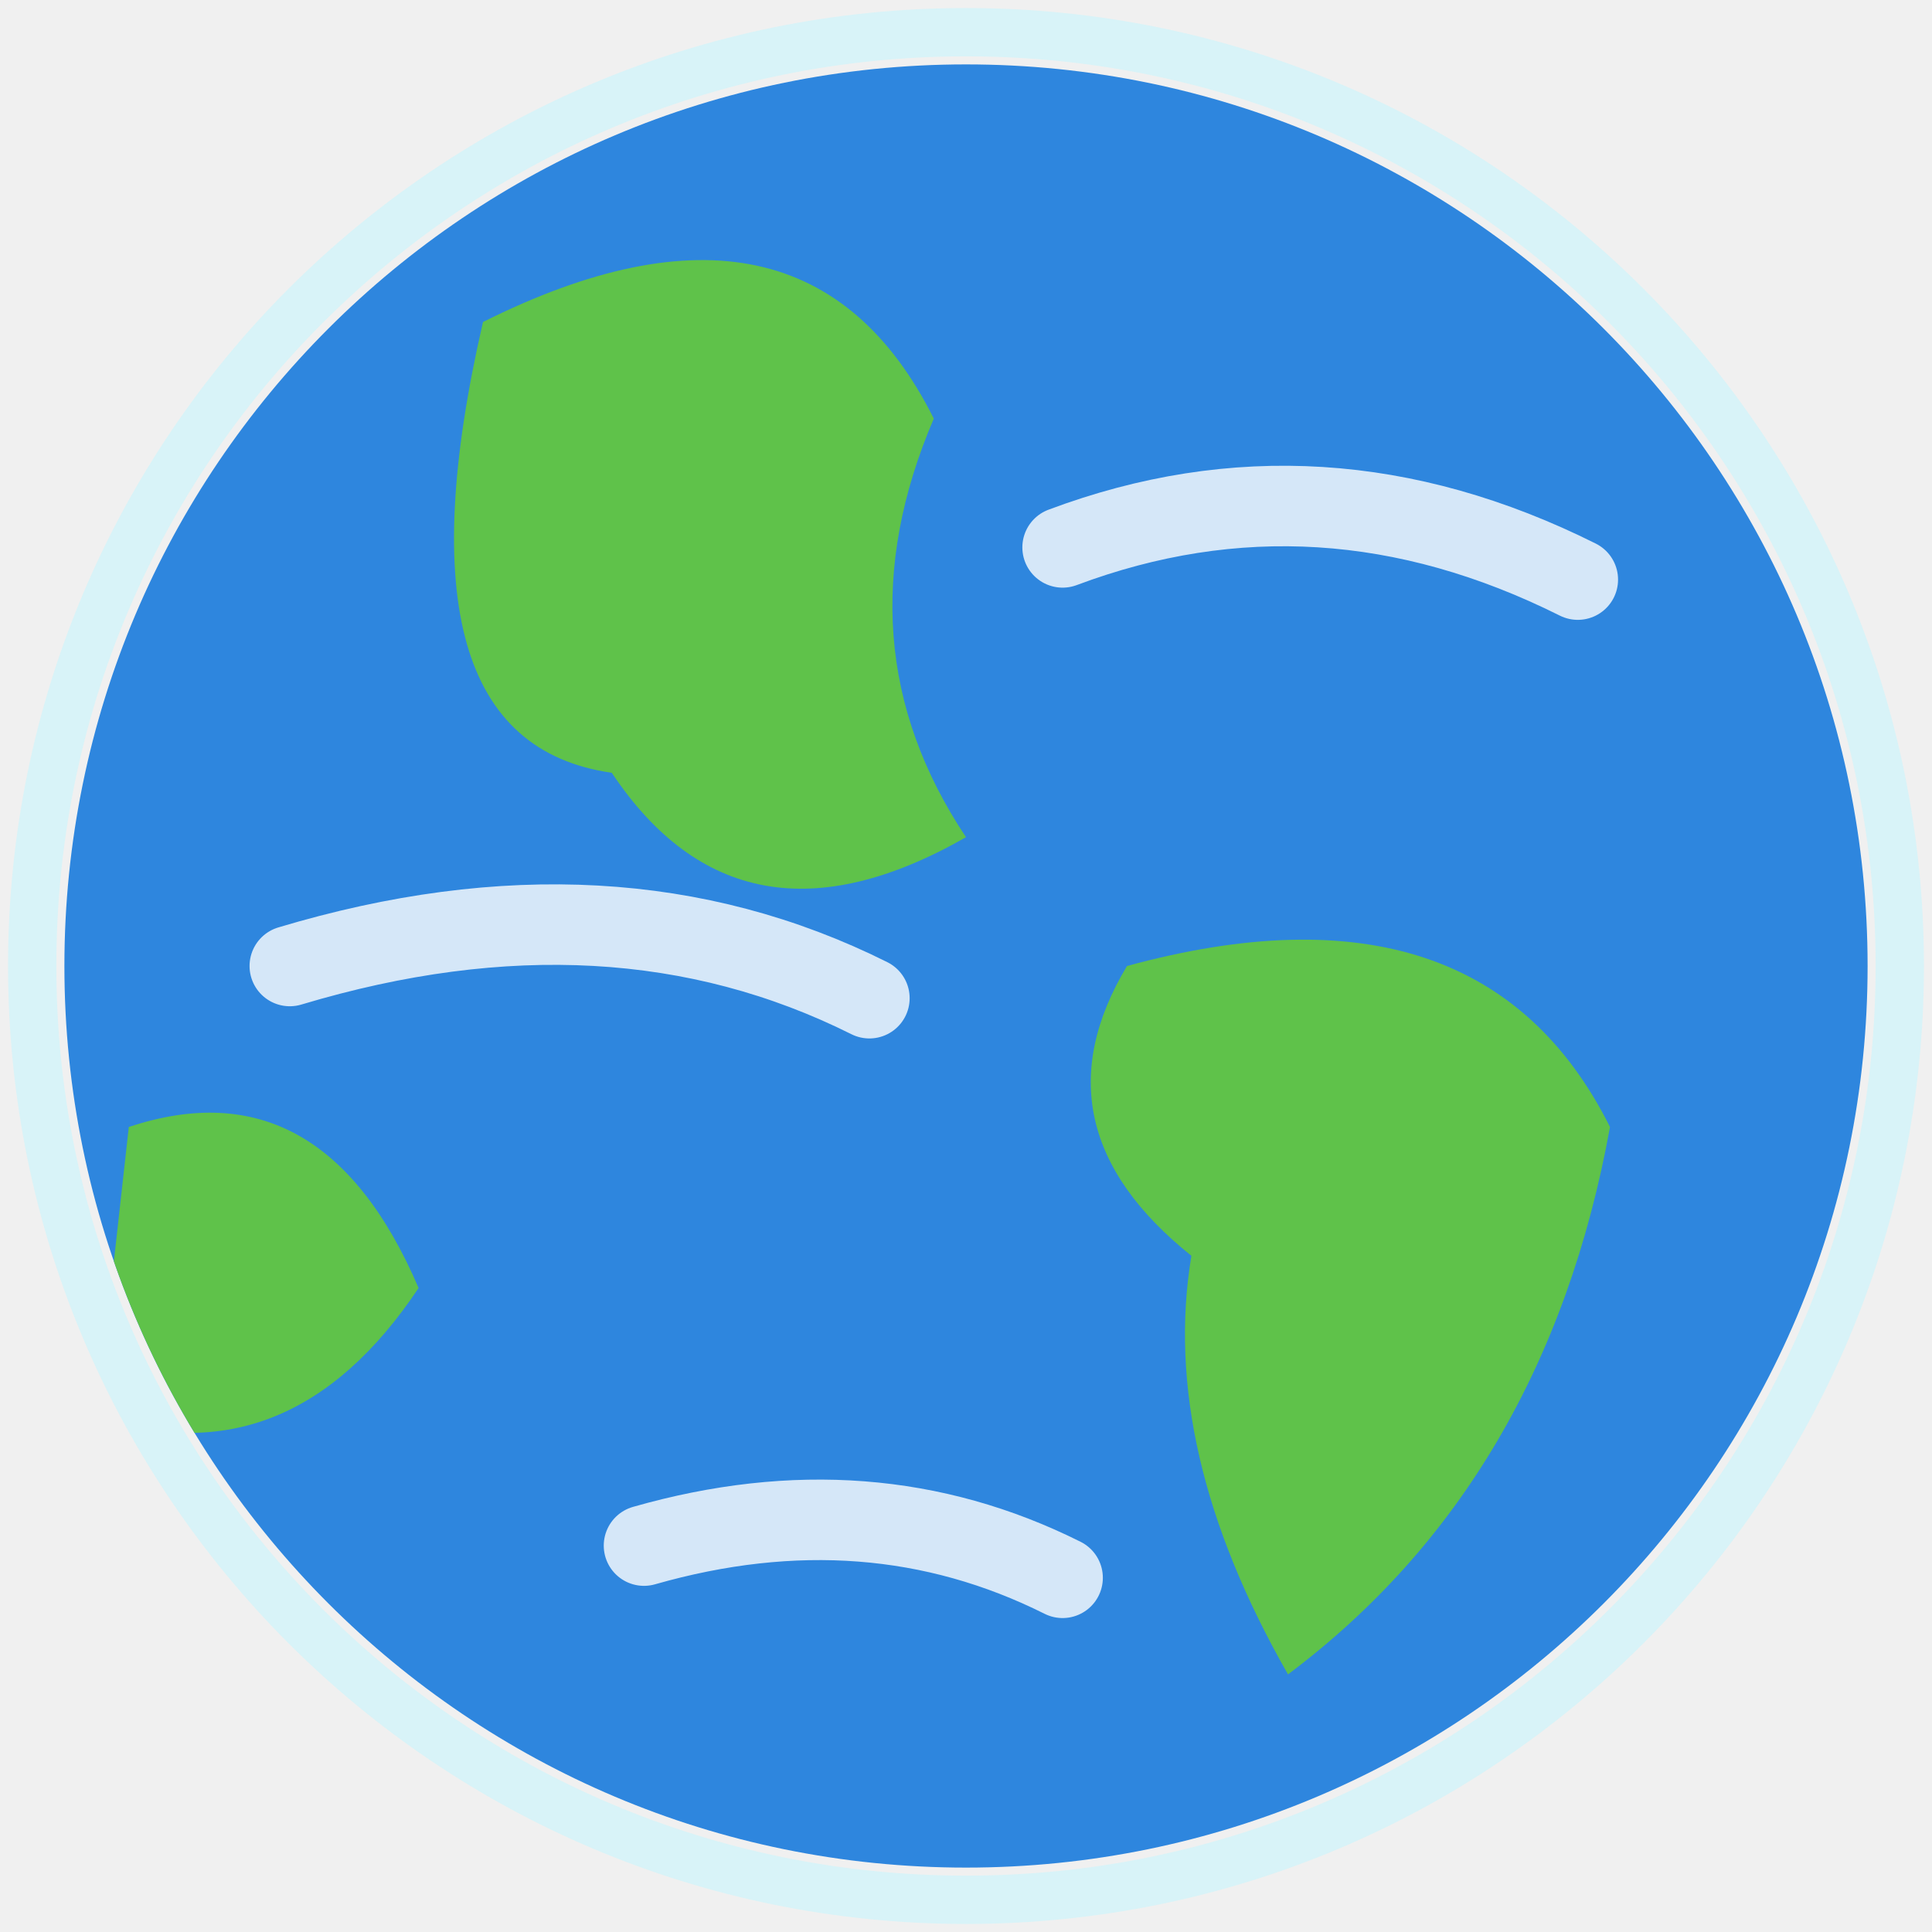
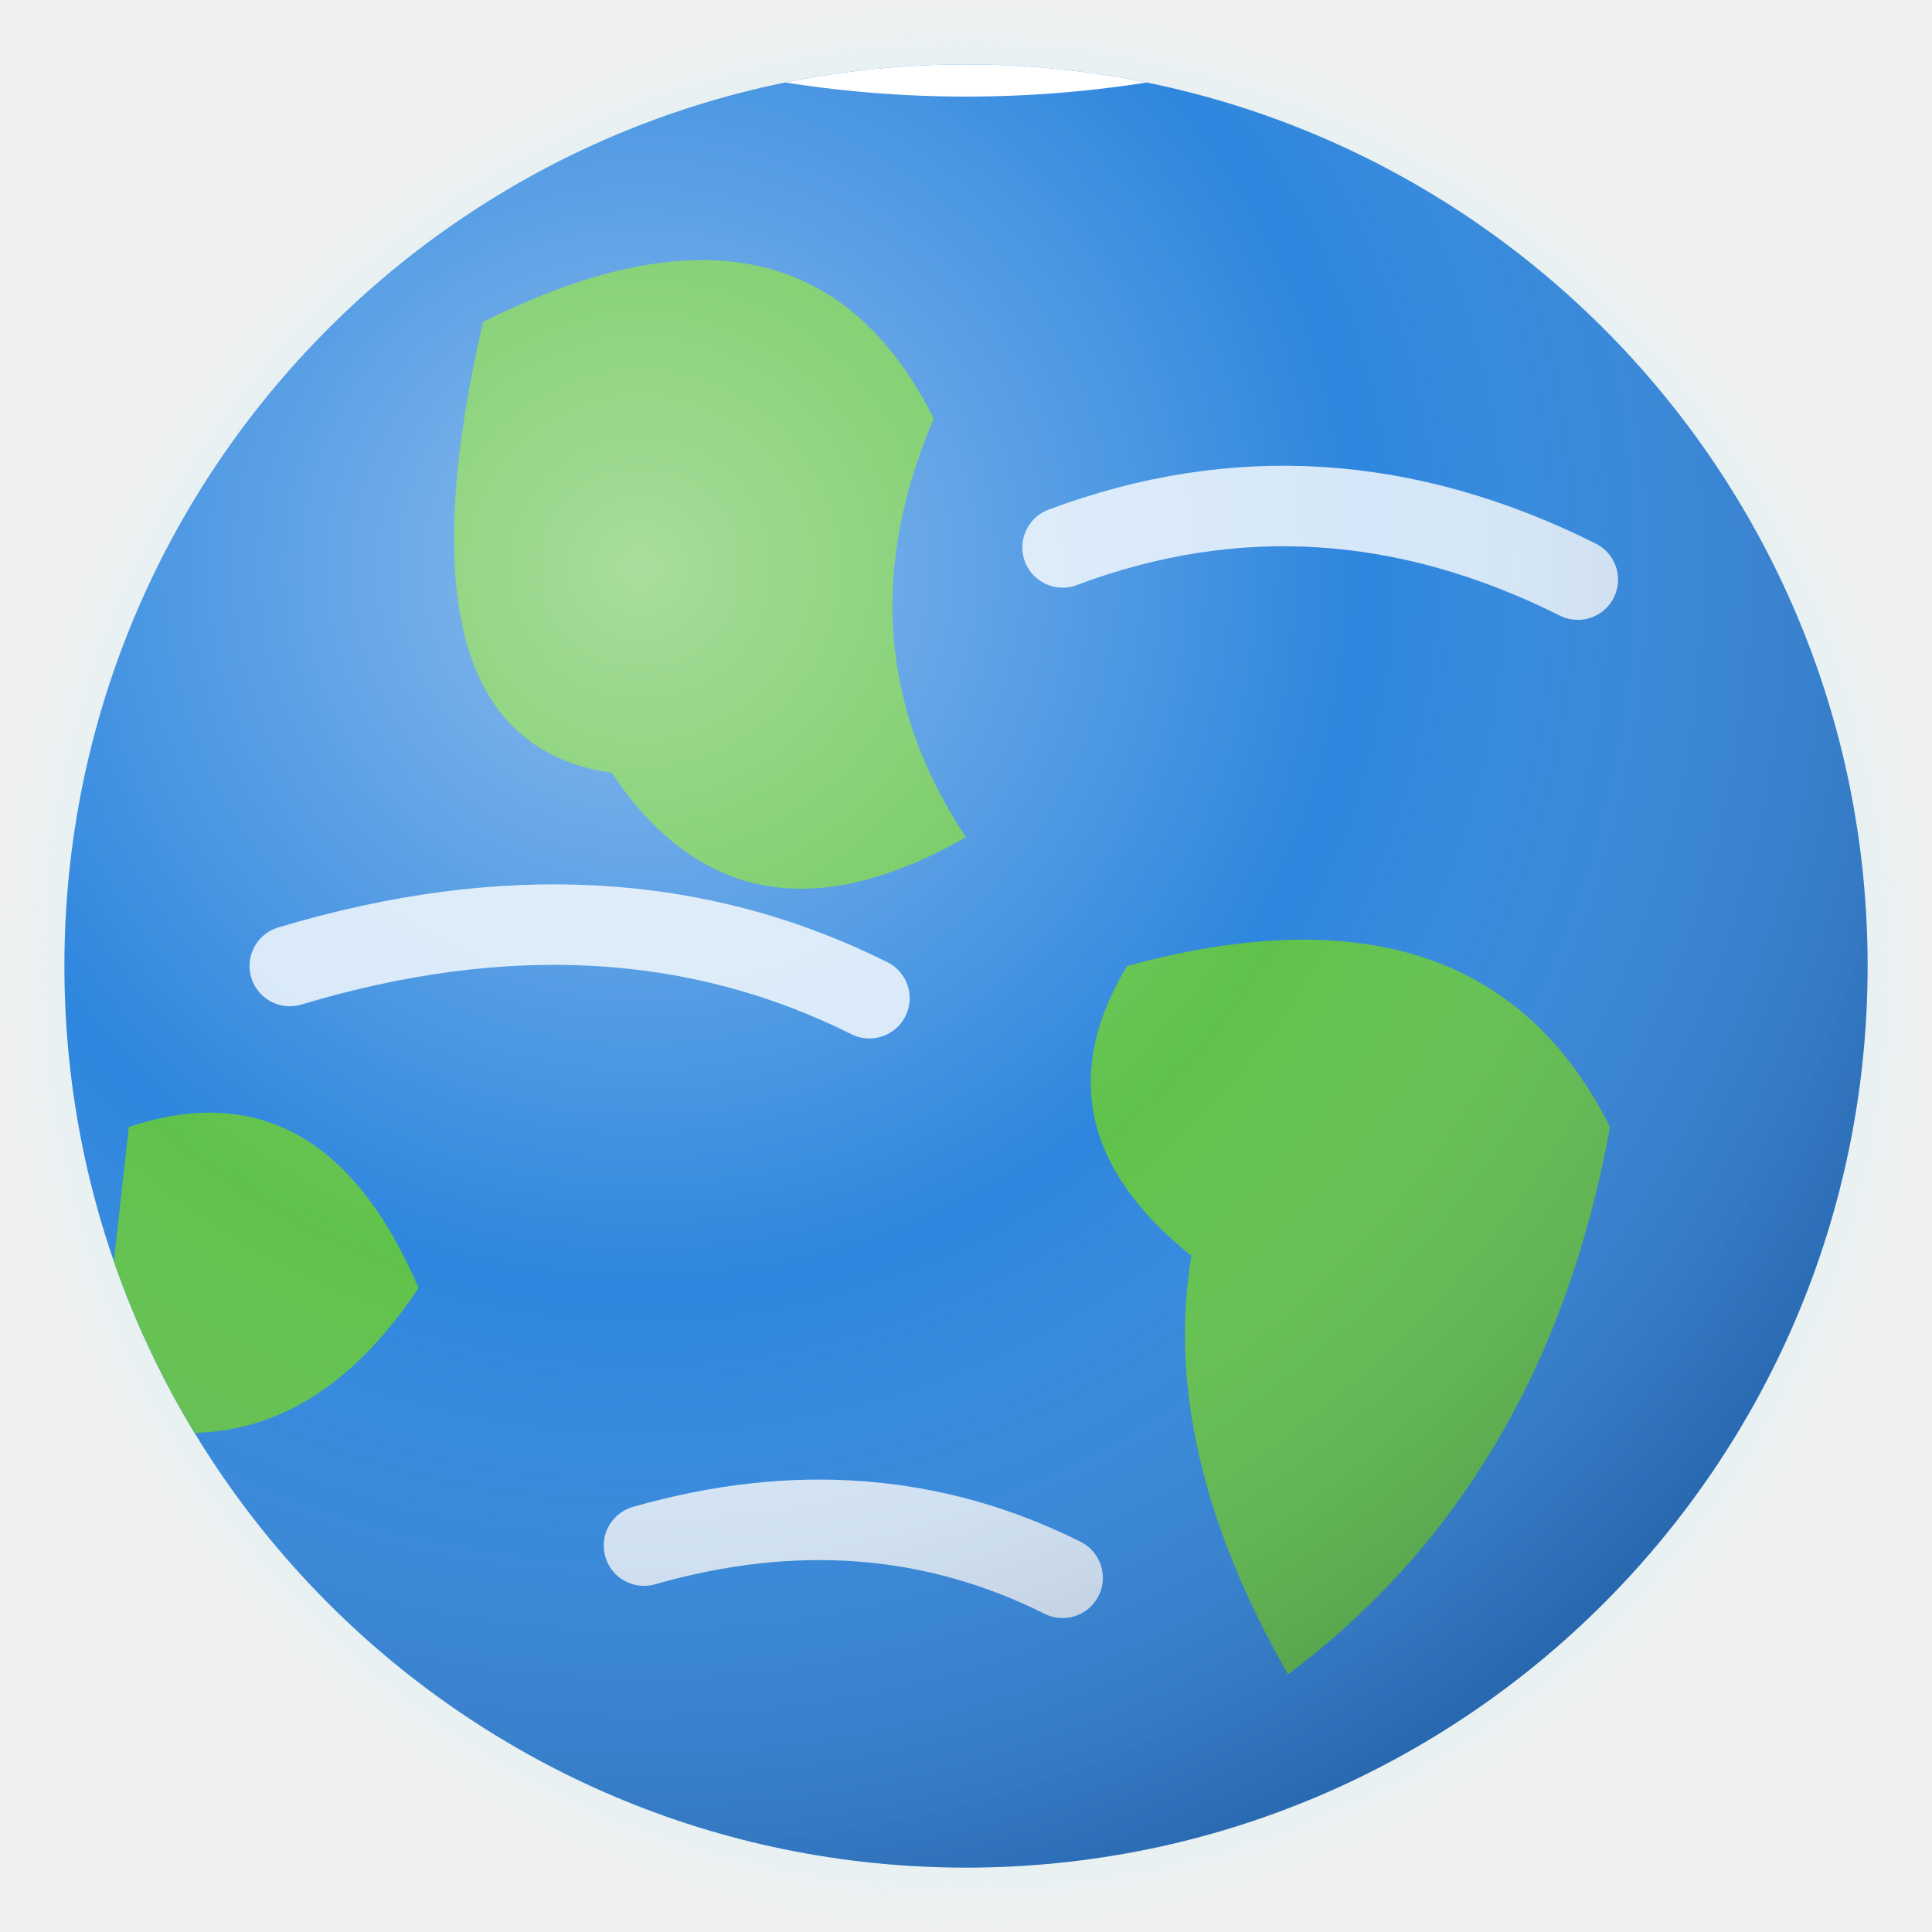
<svg xmlns="http://www.w3.org/2000/svg" viewBox="0 0 120 120" width="120" height="120">
  <defs>
    <clipPath id="ea">
      <circle cx="60" cy="60" r="56" />
    </clipPath>
+     <radialGradient id="eaS" cx="0.32" cy="0.28" r="0.8">
+       <stop offset="0.00" stop-color="#ffffff" stop-opacity="0.45" />
+       <stop offset="0.50" stop-color="#ffffff" stop-opacity="0" />
+       <stop offset="1.00" stop-color="#0b1030" stop-opacity="0.3" />
+     </radialGradient>
+     <radialGradient id="eaG" cx="0.5" cy="0.5" r="0.5">
+       <stop offset="0.00" stop-color="#bff6ff" stop-opacity="0" />
+       <stop offset="0.33" stop-color="#bff6ff" stop-opacity="0" />
+       <stop offset="0.67" stop-color="#bff6ff" stop-opacity="0.7" />
+       <stop offset="1.00" stop-color="#bff6ff" stop-opacity="0" />
+     </radialGradient>
  </defs>
-   <circle cx="60" cy="60" r="58" fill="none" stroke="#bff6ff" stroke-width="3" opacity="0.5" />
+   <circle cx="60" cy="60" r="60" fill="url(#eaG)" />
  <circle cx="60" cy="60" r="56" fill="#2e86de" />
  <g clip-path="url(#ea)" fill="#5fc24a">
    <path d="M30 20 Q50 10 58 26 Q52 40 60 52 Q46 60 38 48 Q24 46 30 20Z" />
    <path d="M70 60 Q92 54 100 70 Q96 92 80 104 Q72 90 74 78 Q64 70 70 60Z" />
    <path d="M8 70 Q20 66 26 80 Q18 92 6 88Z" />
+     <path d="M36 2 Q60 -2 84 2 Q60 10 36 2Z" fill="#fff" />
  </g>
  <path d="M18 60 Q38 54 54 62 M66 34 Q82 28 98 36 M40 96 Q54 92 66 98" stroke="#fff" stroke-width="5" fill="none" stroke-linecap="round" opacity="0.8" />
+   <circle cx="60" cy="60" r="56" fill="url(#eaS)" />
</svg>
